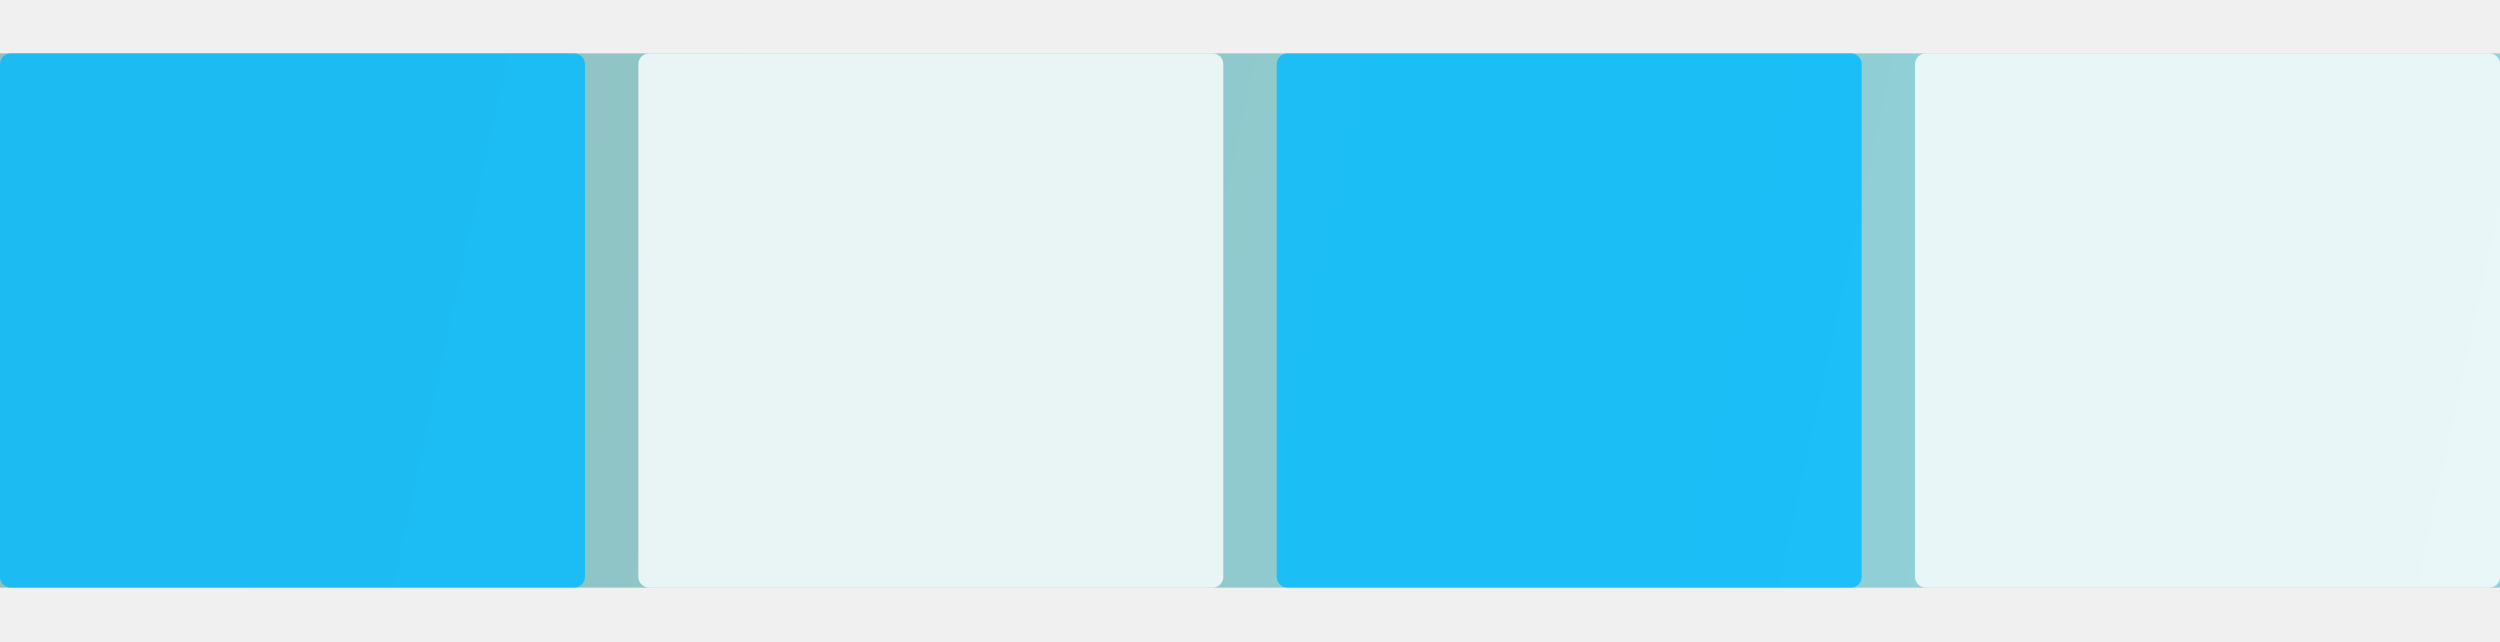
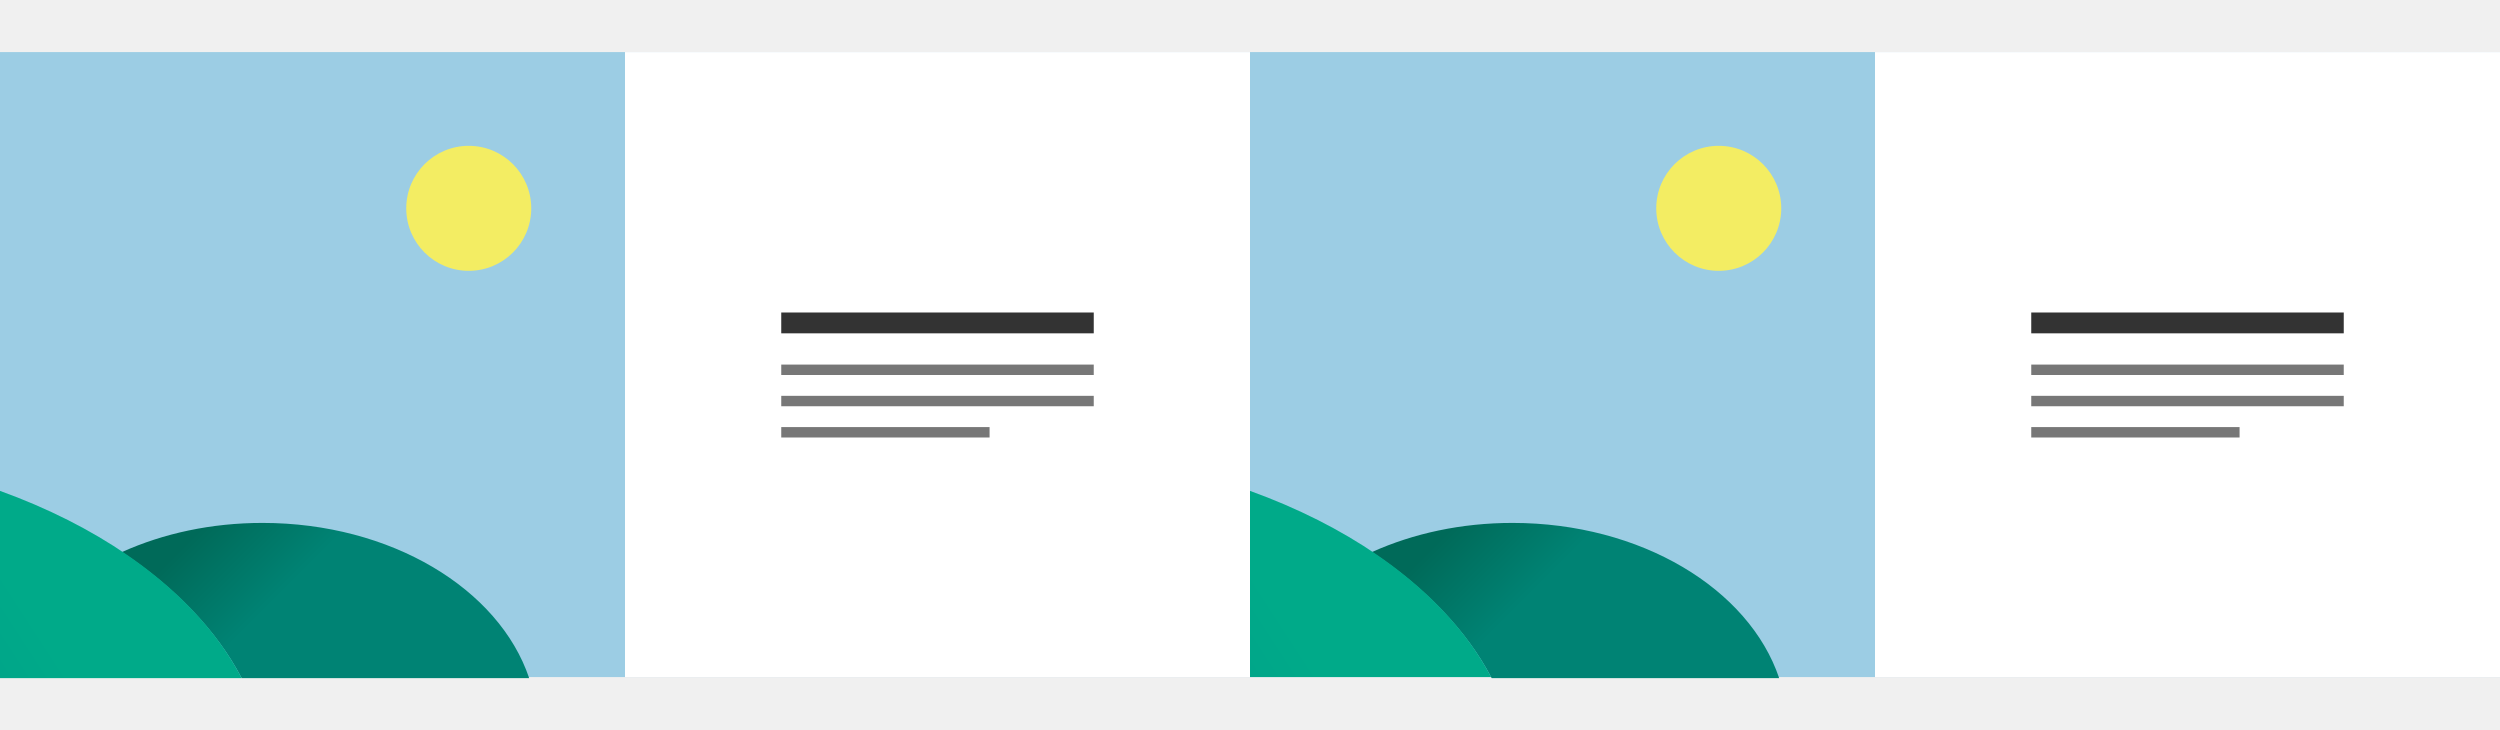
- <svg xmlns="http://www.w3.org/2000/svg" xmlns:xlink="http://www.w3.org/1999/xlink" width="234" height="60" viewBox="0 0 234 60">
+ <svg xmlns="http://www.w3.org/2000/svg" width="240" height="70" viewBox="0 0 240 70">
  <defs>
-     <linearGradient id="linearGradient-1" x1="0%" x2="100%" y1="47.717%" y2="52.283%">
-       <stop offset="0%" stop-color="#00A09D" />
-       <stop offset="100%" stop-color="#00E2FF" />
+     <linearGradient id="s_masonry_gradient_1" gradientUnits="userSpaceOnUse" x1="82" y1="52" x2="75" y2="45">
+       <stop offset="0%" stop-color="#008374" />
+       <stop offset="100%" stop-color="#006a59" />
    </linearGradient>
-     <rect id="path-2" width="234" height="50" x="0" y="5" />
+     <linearGradient id="s_masonry_gradient_2" gradientUnits="userSpaceOnUse" x1="42" y1="42" x2="22" y2="55">
+       <stop offset="0%" stop-color="#00aa89" />
+       <stop offset="100%" stop-color="#009989" />
+     </linearGradient>
  </defs>
-   <g fill="none" fill-rule="evenodd" class="masonry_template_default">
-     <g class="rectangle">
-       <use fill="#000" fill-opacity=".14" xlink:href="#path-2" />
-       <use fill="url(#linearGradient-1)" fill-opacity=".3" xlink:href="#path-2" />
-     </g>
-     <g fill="#0BF" class="group" opacity=".804" transform="translate(0 5)">
-       <rect width="54.75" height="50" class="rectangle" rx="1" />
-     </g>
-     <g fill="#FFF" class="group" opacity=".804" transform="translate(59.75 5)">
-       <rect width="54.75" height="50" class="rectangle" rx="1" />
-     </g>
-     <g fill="#0BF" class="group" opacity=".804" transform="translate(119.5 5)">
-       <rect width="54.75" height="50" class="rectangle" rx="1" />
-     </g>
-     <g fill="#FFF" class="group" opacity=".804" transform="translate(179.25 5)">
-       <rect width="54.75" height="50" class="rectangle" rx="1" />
-     </g>
+   <rect x="0" y="5" width="240" height="60" fill="#9ccde4" />
+   <circle cx="45" cy="20" r="6" fill="#f3ed63" />
+   <g transform="translate(-50, 0)">
+     <path fill="url(#s_masonry_gradient_1)" d="M75.2,50.2c-4.9,0-9.5,1-13.5,2.8c5.1,3.4,9.1,7.5,11.5,12.1h27.6C97.9,56.5,87.5,50.2,75.2,50.2z" />
+     <path fill="url(#s_masonry_gradient_2)" d="M0,65.1h73.2c-6.7-12.9-25.8-22.2-48.5-22.2c-9,0-17.4,1.5-24.7,4C0,46.9,0,65.1,0,65.1z" />
  </g>
+   <rect x="60" y="5" width="60" height="60" fill="#ffffff" />
+   <rect x="75" y="30" width="30" height="2" fill="#333333" />
+   <rect x="75" y="35" width="30" height="1" fill="#777777" />
+   <rect x="75" y="38" width="30" height="1" fill="#777777" />
+   <rect x="75" y="41" width="20" height="1" fill="#777777" />
+   <circle cx="165" cy="20" r="6" fill="#f3ed63" />
+   <mask id="o_masonry_mask_3">
+     <rect x="50" y="5" width="60" height="60" fill="#ffffff" />
+   </mask>
+   <g transform="translate(70, 0)">
+     <path fill="url(#s_masonry_gradient_1)" d="M75.2,50.2c-4.9,0-9.5,1-13.5,2.8c5.1,3.4,9.1,7.5,11.5,12.1h27.6C97.9,56.5,87.5,50.2,75.2,50.2z" />
+     <path mask="url(#o_masonry_mask_3)" fill="url(#s_masonry_gradient_2)" d="M0,65.1h73.2c-6.7-12.9-25.8-22.2-48.5-22.2c-9,0-17.4,1.5-24.7,4C0,46.9,0,65.1,0,65.1z" />
+   </g>
+   <rect x="180" y="5" width="60" height="60" fill="#ffffff" />
+   <rect x="195" y="30" width="30" height="2" fill="#333333" />
+   <rect x="195" y="35" width="30" height="1" fill="#777777" />
+   <rect x="195" y="38" width="30" height="1" fill="#777777" />
+   <rect x="195" y="41" width="20" height="1" fill="#777777" />
</svg>
